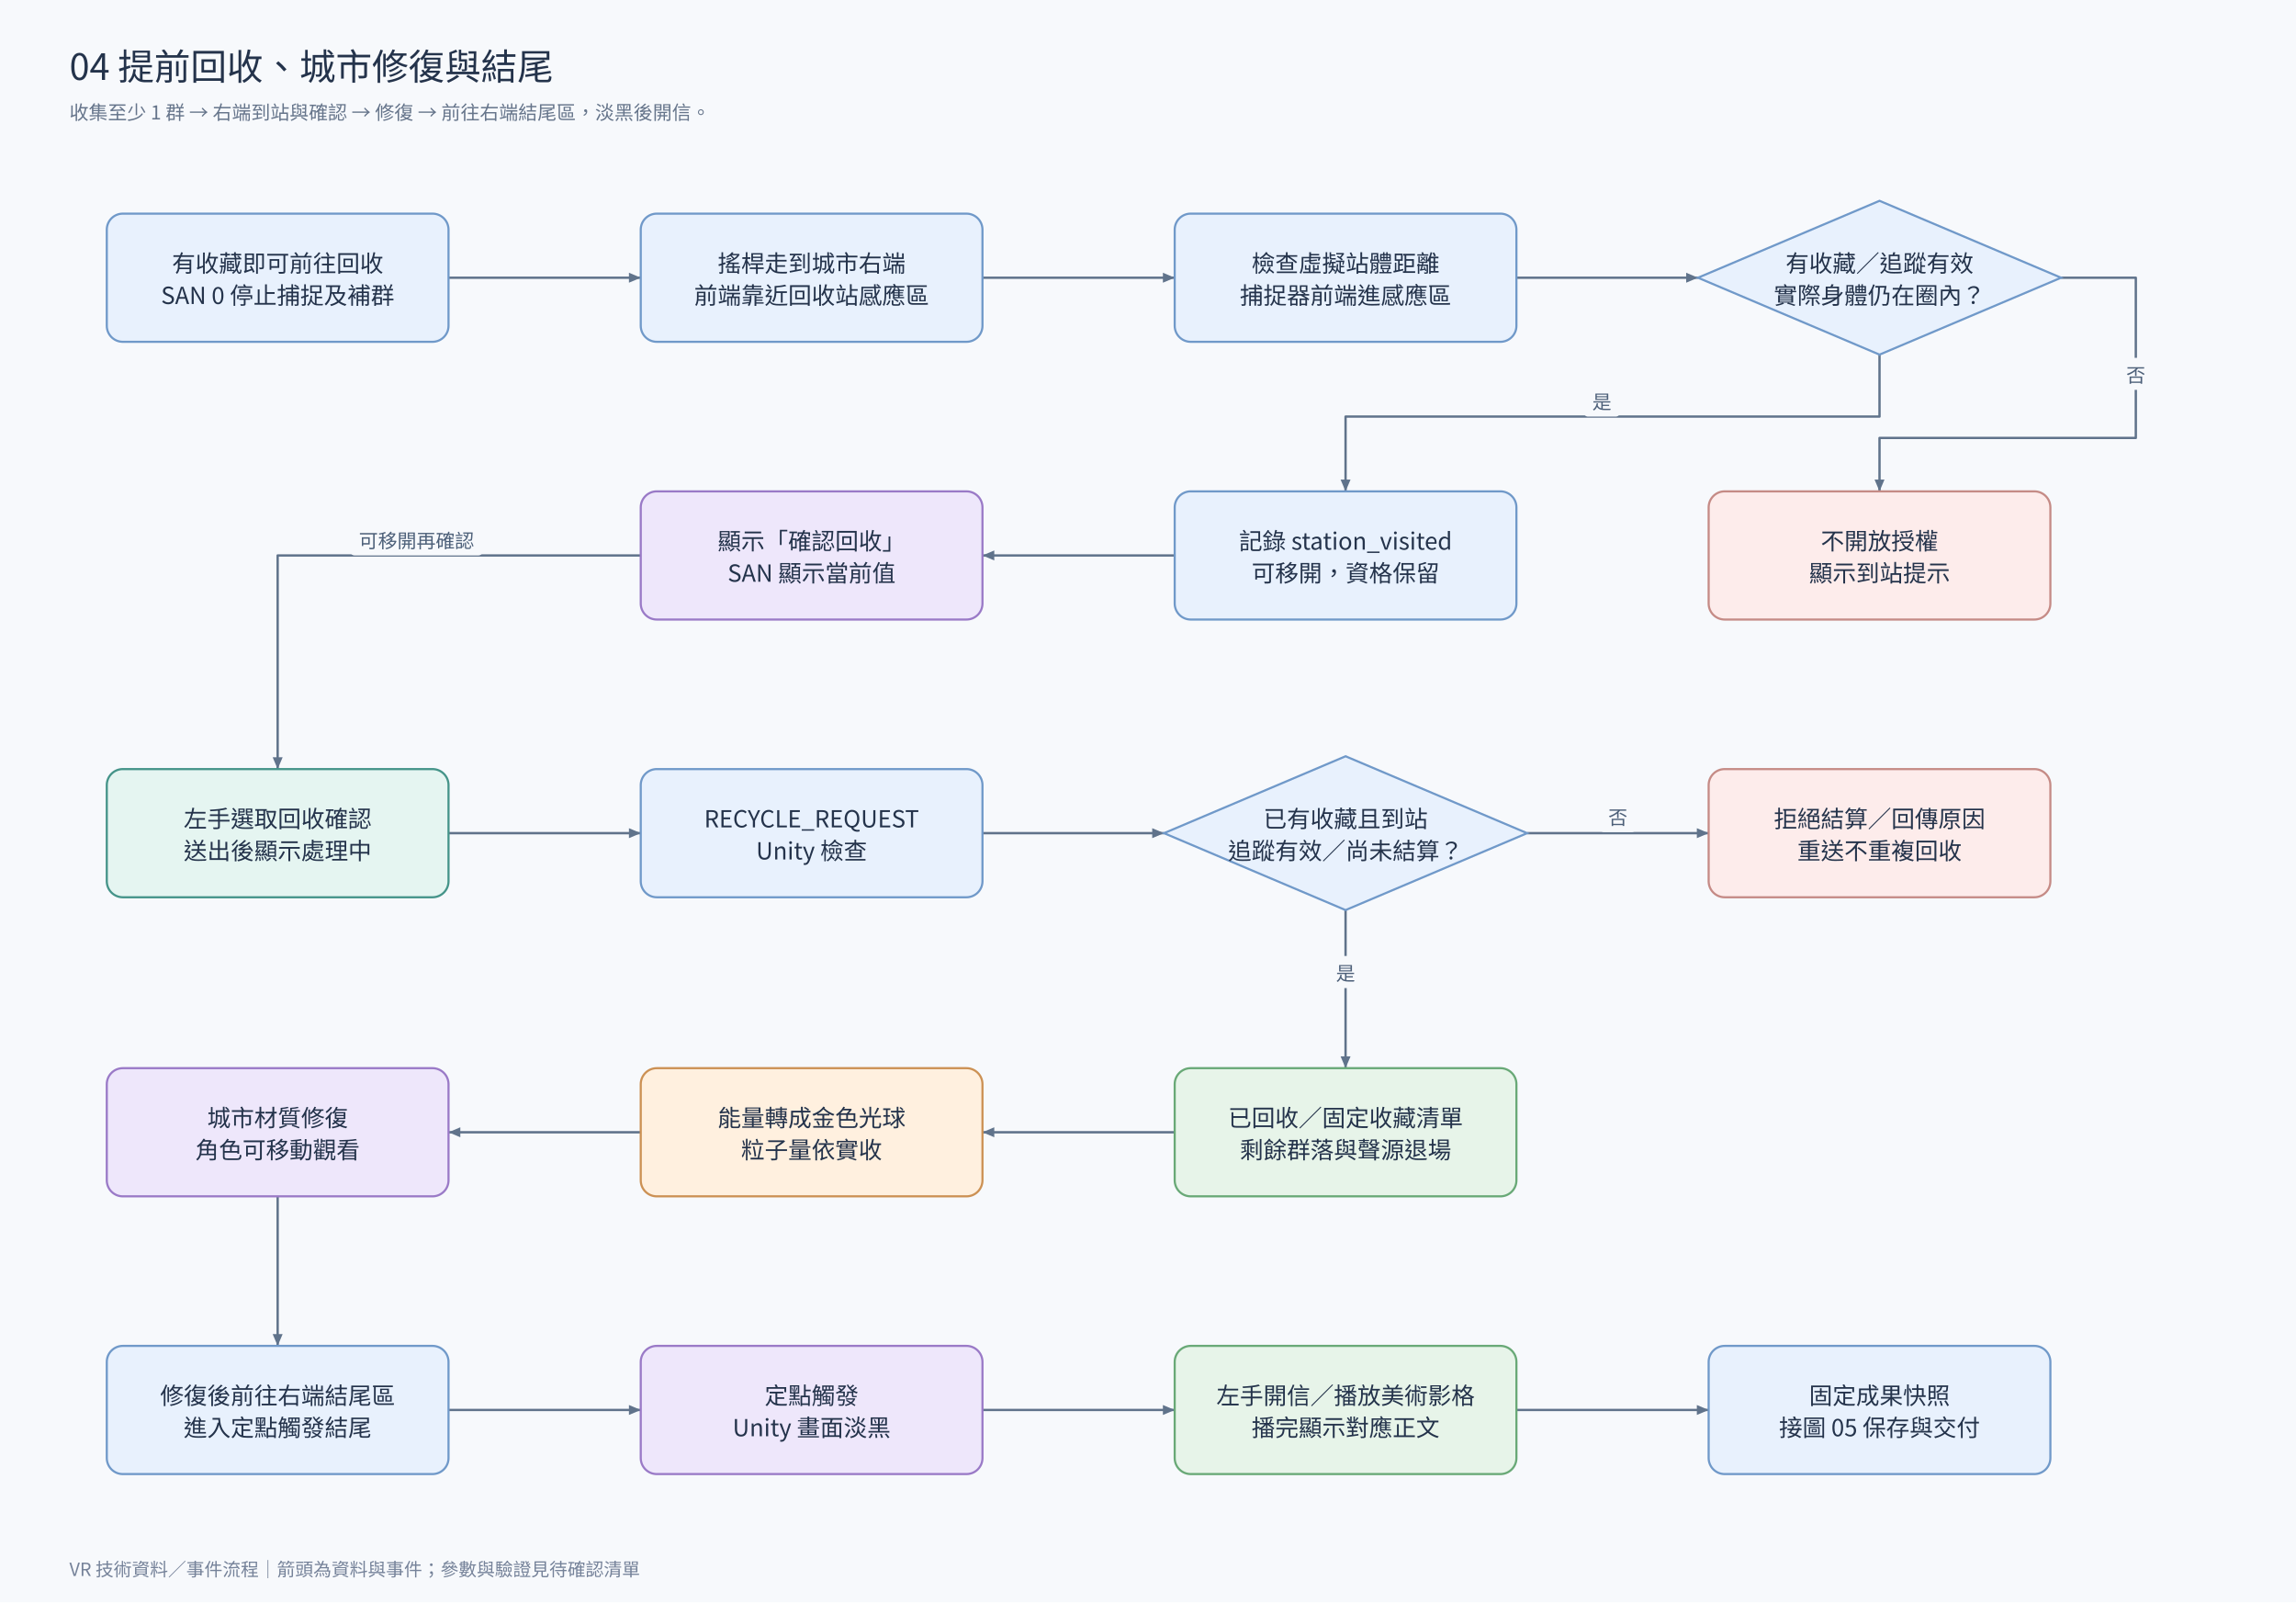
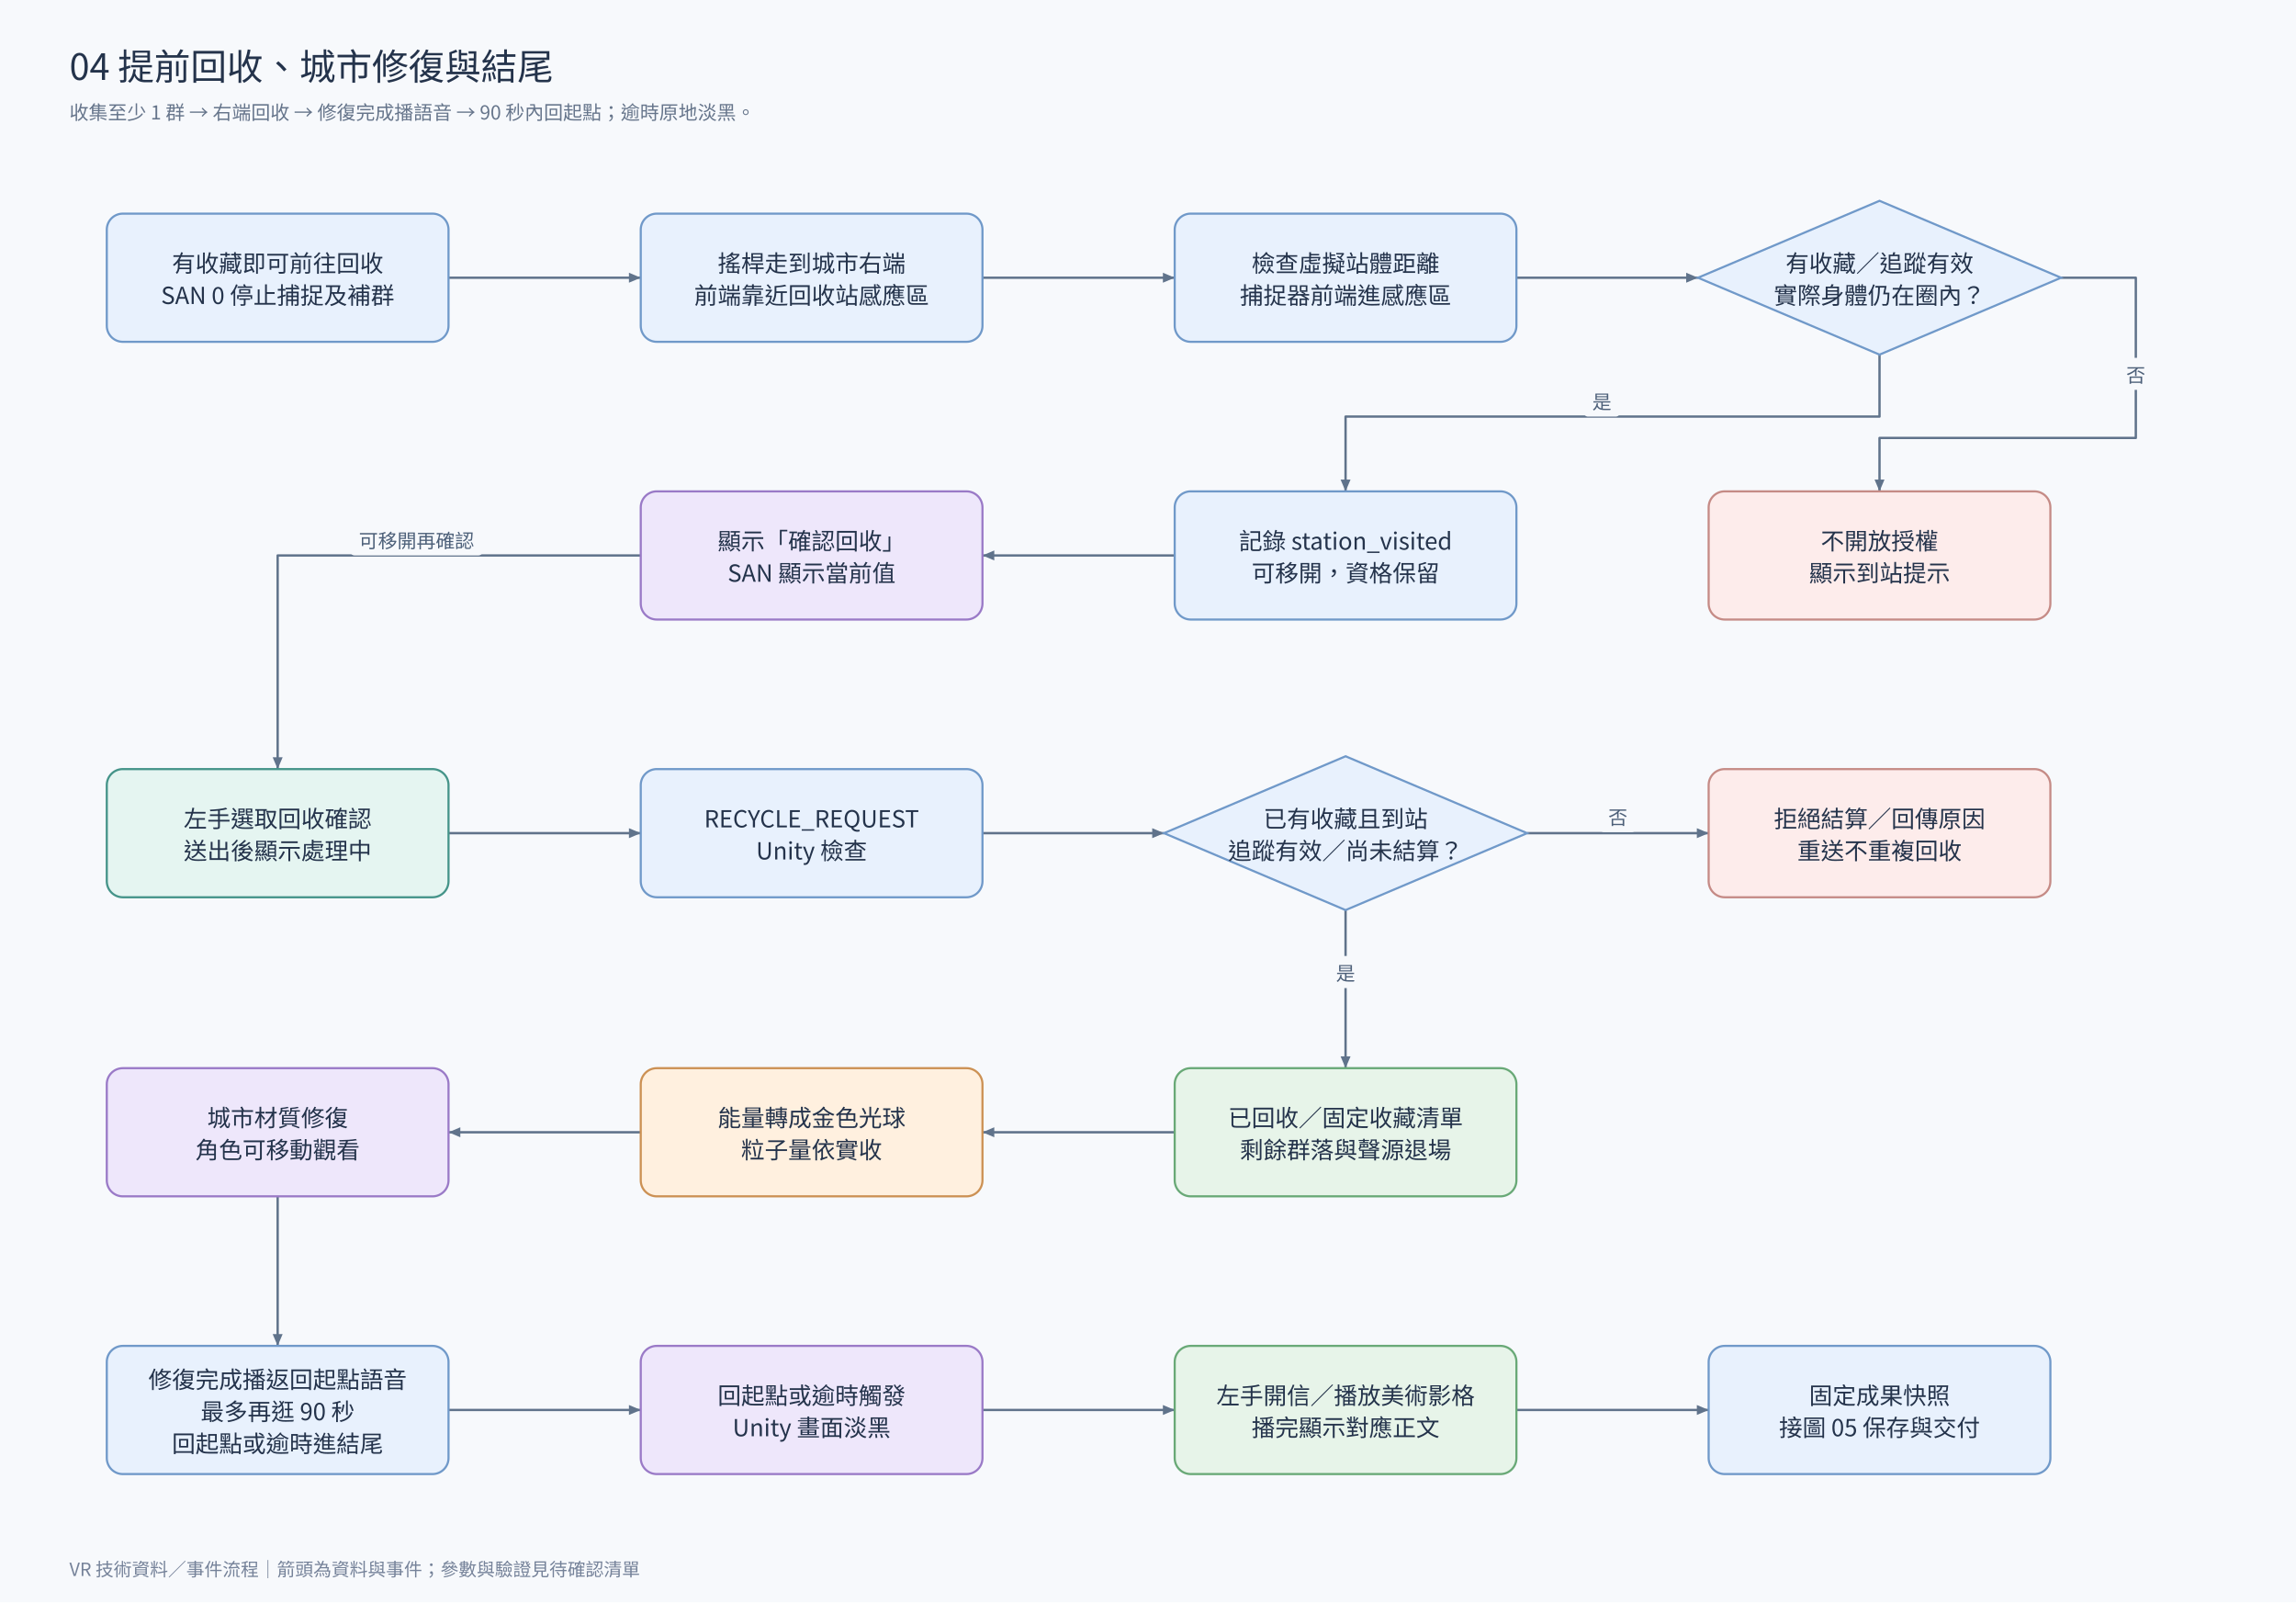
<svg xmlns="http://www.w3.org/2000/svg" width="2150" height="1500" viewBox="0 0 2150 1500">
  <rect width="2150" height="1500" fill="#f7f9fc" />
  <polyline points="420,260.0 600,260.0" fill="none" stroke="#60738b" stroke-width="2.2" stroke-linejoin="round" />
  <polygon points="600.00,260.00 588.95,264.67 588.95,255.33" fill="#60738b" />
  <polyline points="920,260.0 1100,260.0" fill="none" stroke="#60738b" stroke-width="2.2" stroke-linejoin="round" />
  <polygon points="1100.00,260.00 1088.95,264.67 1088.95,255.33" fill="#60738b" />
  <polyline points="1420,260.0 1590,260.0" fill="none" stroke="#60738b" stroke-width="2.2" stroke-linejoin="round" />
  <polygon points="1590.00,260.00 1578.95,264.67 1578.95,255.33" fill="#60738b" />
  <polyline points="1930,260.0 2000,260 2000,410 1760,410 1760.0,460" fill="none" stroke="#60738b" stroke-width="2.2" stroke-linejoin="round" />
  <polygon points="1760.00,460.00 1755.33,448.95 1764.67,448.95" fill="#60738b" />
  <rect x="1983.0" y="335" width="34.0" height="30" rx="4" fill="#f7f9fc" />
  <text x="2000" y="350" dominant-baseline="central" font-family="Microsoft JhengHei, Noto Sans CJK TC, sans-serif" font-size="18" fill="#4d6079" text-anchor="middle">否</text>
  <polyline points="1760.0,332 1760,390 1260,390 1260.0,460" fill="none" stroke="#60738b" stroke-width="2.2" stroke-linejoin="round" />
  <polygon points="1260.00,460.00 1255.33,448.95 1264.67,448.95" fill="#60738b" />
  <rect x="1483.0" y="360" width="34.0" height="30" rx="4" fill="#f7f9fc" />
  <text x="1500" y="375" dominant-baseline="central" font-family="Microsoft JhengHei, Noto Sans CJK TC, sans-serif" font-size="18" fill="#4d6079" text-anchor="middle">是</text>
  <polyline points="1100,520.0 920,520.0" fill="none" stroke="#60738b" stroke-width="2.2" stroke-linejoin="round" />
  <polygon points="920.00,520.00 931.05,515.33 931.05,524.67" fill="#60738b" />
  <polyline points="600,520.0 500,520 260,520 260.0,720" fill="none" stroke="#60738b" stroke-width="2.2" stroke-linejoin="round" />
  <polygon points="260.00,720.00 255.33,708.95 264.67,708.95" fill="#60738b" />
  <rect x="328.0" y="490" width="124.0" height="30" rx="4" fill="#f7f9fc" />
  <text x="390" y="505" dominant-baseline="central" font-family="Microsoft JhengHei, Noto Sans CJK TC, sans-serif" font-size="18" fill="#4d6079" text-anchor="middle">可移開再確認</text>
  <polyline points="420,780.0 600,780.0" fill="none" stroke="#60738b" stroke-width="2.2" stroke-linejoin="round" />
  <polygon points="600.00,780.00 588.95,784.67 588.95,775.33" fill="#60738b" />
  <polyline points="920,780.0 1090,780.0" fill="none" stroke="#60738b" stroke-width="2.2" stroke-linejoin="round" />
  <polygon points="1090.00,780.00 1078.95,784.67 1078.95,775.33" fill="#60738b" />
  <polyline points="1430,780.0 1600,780.0" fill="none" stroke="#60738b" stroke-width="2.2" stroke-linejoin="round" />
  <polygon points="1600.00,780.00 1588.95,784.67 1588.95,775.33" fill="#60738b" />
  <rect x="1498.0" y="749.0" width="34.0" height="30" rx="4" fill="#f7f9fc" />
  <text x="1515.0" y="764.0" dominant-baseline="central" font-family="Microsoft JhengHei, Noto Sans CJK TC, sans-serif" font-size="18" fill="#4d6079" text-anchor="middle">否</text>
  <polyline points="1260.0,852 1260.0,1000" fill="none" stroke="#60738b" stroke-width="2.2" stroke-linejoin="round" />
  <polygon points="1260.00,1000.00 1255.33,988.95 1264.67,988.95" fill="#60738b" />
  <rect x="1243.0" y="895.0" width="34.0" height="30" rx="4" fill="#f7f9fc" />
  <text x="1260.0" y="910.0" dominant-baseline="central" font-family="Microsoft JhengHei, Noto Sans CJK TC, sans-serif" font-size="18" fill="#4d6079" text-anchor="middle">是</text>
  <polyline points="1100,1060.0 920,1060.0" fill="none" stroke="#60738b" stroke-width="2.2" stroke-linejoin="round" />
  <polygon points="920.00,1060.00 931.05,1055.33 931.05,1064.67" fill="#60738b" />
  <polyline points="600,1060.0 420,1060.0" fill="none" stroke="#60738b" stroke-width="2.2" stroke-linejoin="round" />
  <polygon points="420.00,1060.00 431.05,1055.33 431.05,1064.67" fill="#60738b" />
  <polyline points="260.0,1120 260.0,1260" fill="none" stroke="#60738b" stroke-width="2.2" stroke-linejoin="round" />
  <polygon points="260.00,1260.00 255.33,1248.95 264.67,1248.95" fill="#60738b" />
  <polyline points="420,1320.0 600,1320.0" fill="none" stroke="#60738b" stroke-width="2.2" stroke-linejoin="round" />
  <polygon points="600.00,1320.00 588.95,1324.67 588.95,1315.33" fill="#60738b" />
  <polyline points="920,1320.0 1100,1320.0" fill="none" stroke="#60738b" stroke-width="2.2" stroke-linejoin="round" />
  <polygon points="1100.00,1320.00 1088.95,1324.67 1088.95,1315.33" fill="#60738b" />
  <polyline points="1420,1320.0 1600,1320.0" fill="none" stroke="#60738b" stroke-width="2.2" stroke-linejoin="round" />
  <polygon points="1600.00,1320.00 1588.95,1324.67 1588.95,1315.33" fill="#60738b" />
  <rect x="100" y="200" width="320" height="120" rx="15" fill="#e8f1fd" stroke="#7099c9" stroke-width="2" />
  <text x="260.0" y="245.0" dominant-baseline="central" font-family="Microsoft JhengHei, Noto Sans CJK TC, sans-serif" font-size="22" fill="#24334b" text-anchor="middle">有收藏即可前往回收</text>
  <text x="260.0" y="275.0" dominant-baseline="central" font-family="Microsoft JhengHei, Noto Sans CJK TC, sans-serif" font-size="22" fill="#24334b" text-anchor="middle">SAN 0 停止捕捉及補群</text>
  <rect x="600" y="200" width="320" height="120" rx="15" fill="#e8f1fd" stroke="#7099c9" stroke-width="2" />
  <text x="760.0" y="245.0" dominant-baseline="central" font-family="Microsoft JhengHei, Noto Sans CJK TC, sans-serif" font-size="22" fill="#24334b" text-anchor="middle">搖桿走到城市右端</text>
  <text x="760.0" y="275.0" dominant-baseline="central" font-family="Microsoft JhengHei, Noto Sans CJK TC, sans-serif" font-size="22" fill="#24334b" text-anchor="middle">前端靠近回收站感應區</text>
  <rect x="1100" y="200" width="320" height="120" rx="15" fill="#e8f1fd" stroke="#7099c9" stroke-width="2" />
  <text x="1260.0" y="245.0" dominant-baseline="central" font-family="Microsoft JhengHei, Noto Sans CJK TC, sans-serif" font-size="22" fill="#24334b" text-anchor="middle">檢查虛擬站體距離</text>
  <text x="1260.0" y="275.0" dominant-baseline="central" font-family="Microsoft JhengHei, Noto Sans CJK TC, sans-serif" font-size="22" fill="#24334b" text-anchor="middle">捕捉器前端進感應區</text>
  <polygon points="1760.0,188 1930,260.0 1760.0,332 1590,260.0" fill="#e8f1fd" stroke="#7099c9" stroke-width="2" />
  <text x="1760.0" y="245.0" dominant-baseline="central" font-family="Microsoft JhengHei, Noto Sans CJK TC, sans-serif" font-size="22" fill="#24334b" text-anchor="middle">有收藏／追蹤有效</text>
  <text x="1760.0" y="275.0" dominant-baseline="central" font-family="Microsoft JhengHei, Noto Sans CJK TC, sans-serif" font-size="22" fill="#24334b" text-anchor="middle">實際身體仍在圈內？</text>
  <rect x="1600" y="460" width="320" height="120" rx="15" fill="#fdeceb" stroke="#c58b86" stroke-width="2" />
  <text x="1760.0" y="505.0" dominant-baseline="central" font-family="Microsoft JhengHei, Noto Sans CJK TC, sans-serif" font-size="22" fill="#24334b" text-anchor="middle">不開放授權</text>
  <text x="1760.0" y="535.0" dominant-baseline="central" font-family="Microsoft JhengHei, Noto Sans CJK TC, sans-serif" font-size="22" fill="#24334b" text-anchor="middle">顯示到站提示</text>
  <rect x="1100" y="460" width="320" height="120" rx="15" fill="#e8f1fd" stroke="#7099c9" stroke-width="2" />
  <text x="1260.0" y="505.0" dominant-baseline="central" font-family="Microsoft JhengHei, Noto Sans CJK TC, sans-serif" font-size="22" fill="#24334b" text-anchor="middle">記錄 station_visited</text>
  <text x="1260.0" y="535.0" dominant-baseline="central" font-family="Microsoft JhengHei, Noto Sans CJK TC, sans-serif" font-size="22" fill="#24334b" text-anchor="middle">可移開，資格保留</text>
  <rect x="600" y="460" width="320" height="120" rx="15" fill="#eee7fb" stroke="#9a7ac7" stroke-width="2" />
  <text x="760.0" y="505.0" dominant-baseline="central" font-family="Microsoft JhengHei, Noto Sans CJK TC, sans-serif" font-size="22" fill="#24334b" text-anchor="middle">顯示「確認回收」</text>
  <text x="760.0" y="535.0" dominant-baseline="central" font-family="Microsoft JhengHei, Noto Sans CJK TC, sans-serif" font-size="22" fill="#24334b" text-anchor="middle">SAN 顯示當前值</text>
  <rect x="100" y="720" width="320" height="120" rx="15" fill="#e5f5f1" stroke="#459489" stroke-width="2" />
  <text x="260.0" y="765.0" dominant-baseline="central" font-family="Microsoft JhengHei, Noto Sans CJK TC, sans-serif" font-size="22" fill="#24334b" text-anchor="middle">左手選取回收確認</text>
  <text x="260.0" y="795.0" dominant-baseline="central" font-family="Microsoft JhengHei, Noto Sans CJK TC, sans-serif" font-size="22" fill="#24334b" text-anchor="middle">送出後顯示處理中</text>
  <rect x="600" y="720" width="320" height="120" rx="15" fill="#e8f1fd" stroke="#7099c9" stroke-width="2" />
  <text x="760.0" y="765.0" dominant-baseline="central" font-family="Microsoft JhengHei, Noto Sans CJK TC, sans-serif" font-size="22" fill="#24334b" text-anchor="middle">RECYCLE_REQUEST</text>
  <text x="760.0" y="795.0" dominant-baseline="central" font-family="Microsoft JhengHei, Noto Sans CJK TC, sans-serif" font-size="22" fill="#24334b" text-anchor="middle">Unity 檢查</text>
  <polygon points="1260.0,708 1430,780.0 1260.0,852 1090,780.0" fill="#e8f1fd" stroke="#7099c9" stroke-width="2" />
  <text x="1260.0" y="765.0" dominant-baseline="central" font-family="Microsoft JhengHei, Noto Sans CJK TC, sans-serif" font-size="22" fill="#24334b" text-anchor="middle">已有收藏且到站</text>
  <text x="1260.0" y="795.0" dominant-baseline="central" font-family="Microsoft JhengHei, Noto Sans CJK TC, sans-serif" font-size="22" fill="#24334b" text-anchor="middle">追蹤有效／尚未結算？</text>
  <rect x="1600" y="720" width="320" height="120" rx="15" fill="#fdeceb" stroke="#c58b86" stroke-width="2" />
  <text x="1760.0" y="765.0" dominant-baseline="central" font-family="Microsoft JhengHei, Noto Sans CJK TC, sans-serif" font-size="22" fill="#24334b" text-anchor="middle">拒絕結算／回傳原因</text>
  <text x="1760.0" y="795.0" dominant-baseline="central" font-family="Microsoft JhengHei, Noto Sans CJK TC, sans-serif" font-size="22" fill="#24334b" text-anchor="middle">重送不重複回收</text>
  <rect x="1100" y="1000" width="320" height="120" rx="15" fill="#e7f4e9" stroke="#69a977" stroke-width="2" />
  <text x="1260.0" y="1045.0" dominant-baseline="central" font-family="Microsoft JhengHei, Noto Sans CJK TC, sans-serif" font-size="22" fill="#24334b" text-anchor="middle">已回收／固定收藏清單</text>
  <text x="1260.0" y="1075.0" dominant-baseline="central" font-family="Microsoft JhengHei, Noto Sans CJK TC, sans-serif" font-size="22" fill="#24334b" text-anchor="middle">剩餘群落與聲源退場</text>
  <rect x="600" y="1000" width="320" height="120" rx="15" fill="#fff0df" stroke="#cc9154" stroke-width="2" />
  <text x="760.0" y="1045.0" dominant-baseline="central" font-family="Microsoft JhengHei, Noto Sans CJK TC, sans-serif" font-size="22" fill="#24334b" text-anchor="middle">能量轉成金色光球</text>
  <text x="760.0" y="1075.0" dominant-baseline="central" font-family="Microsoft JhengHei, Noto Sans CJK TC, sans-serif" font-size="22" fill="#24334b" text-anchor="middle">粒子量依實收</text>
  <rect x="100" y="1000" width="320" height="120" rx="15" fill="#eee7fb" stroke="#9a7ac7" stroke-width="2" />
  <text x="260.0" y="1045.0" dominant-baseline="central" font-family="Microsoft JhengHei, Noto Sans CJK TC, sans-serif" font-size="22" fill="#24334b" text-anchor="middle">城市材質修復</text>
  <text x="260.0" y="1075.0" dominant-baseline="central" font-family="Microsoft JhengHei, Noto Sans CJK TC, sans-serif" font-size="22" fill="#24334b" text-anchor="middle">角色可移動觀看</text>
  <rect x="1600" y="1260" width="320" height="120" rx="15" fill="#e8f1fd" stroke="#7099c9" stroke-width="2" />
  <text x="1760.0" y="1305.0" dominant-baseline="central" font-family="Microsoft JhengHei, Noto Sans CJK TC, sans-serif" font-size="22" fill="#24334b" text-anchor="middle">固定成果快照</text>
  <text x="1760.0" y="1335.0" dominant-baseline="central" font-family="Microsoft JhengHei, Noto Sans CJK TC, sans-serif" font-size="22" fill="#24334b" text-anchor="middle">接圖 05 保存與交付</text>
  <rect x="100" y="1260" width="320" height="120" rx="15" fill="#e8f1fd" stroke="#7099c9" stroke-width="2" />
-   <text x="260.0" y="1305.0" dominant-baseline="central" font-family="Microsoft JhengHei, Noto Sans CJK TC, sans-serif" font-size="22" fill="#24334b" text-anchor="middle">修復後前往右端結尾區</text>
-   <text x="260.0" y="1335.0" dominant-baseline="central" font-family="Microsoft JhengHei, Noto Sans CJK TC, sans-serif" font-size="22" fill="#24334b" text-anchor="middle">進入定點觸發結尾</text>
+   <text x="260.0" y="1290.0" dominant-baseline="central" font-family="Microsoft JhengHei, Noto Sans CJK TC, sans-serif" font-size="22" fill="#24334b" text-anchor="middle">修復完成播返回起點語音</text>
+   <text x="260.0" y="1320.0" dominant-baseline="central" font-family="Microsoft JhengHei, Noto Sans CJK TC, sans-serif" font-size="22" fill="#24334b" text-anchor="middle">最多再逛 90 秒</text>
+   <text x="260.0" y="1350.0" dominant-baseline="central" font-family="Microsoft JhengHei, Noto Sans CJK TC, sans-serif" font-size="22" fill="#24334b" text-anchor="middle">回起點或逾時進結尾</text>
  <rect x="600" y="1260" width="320" height="120" rx="15" fill="#eee7fb" stroke="#9a7ac7" stroke-width="2" />
-   <text x="760.0" y="1305.0" dominant-baseline="central" font-family="Microsoft JhengHei, Noto Sans CJK TC, sans-serif" font-size="22" fill="#24334b" text-anchor="middle">定點觸發</text>
+   <text x="760.0" y="1305.0" dominant-baseline="central" font-family="Microsoft JhengHei, Noto Sans CJK TC, sans-serif" font-size="22" fill="#24334b" text-anchor="middle">回起點或逾時觸發</text>
  <text x="760.0" y="1335.0" dominant-baseline="central" font-family="Microsoft JhengHei, Noto Sans CJK TC, sans-serif" font-size="22" fill="#24334b" text-anchor="middle">Unity 畫面淡黑</text>
  <rect x="1100" y="1260" width="320" height="120" rx="15" fill="#e7f4e9" stroke="#69a977" stroke-width="2" />
  <text x="1260.0" y="1305.0" dominant-baseline="central" font-family="Microsoft JhengHei, Noto Sans CJK TC, sans-serif" font-size="22" fill="#24334b" text-anchor="middle">左手開信／播放美術影格</text>
  <text x="1260.0" y="1335.0" dominant-baseline="central" font-family="Microsoft JhengHei, Noto Sans CJK TC, sans-serif" font-size="22" fill="#24334b" text-anchor="middle">播完顯示對應正文</text>
  <text x="65" y="60" dominant-baseline="central" font-family="Microsoft JhengHei, Noto Sans CJK TC, sans-serif" font-size="34" fill="#24334b" text-anchor="start">04  提前回收、城市修復與結尾</text>
-   <text x="65" y="104" dominant-baseline="central" font-family="Microsoft JhengHei, Noto Sans CJK TC, sans-serif" font-size="18" fill="#66758b" text-anchor="start">收集至少 1 群 → 右端到站與確認 → 修復 → 前往右端結尾區，淡黑後開信。</text>
+   <text x="65" y="104" dominant-baseline="central" font-family="Microsoft JhengHei, Noto Sans CJK TC, sans-serif" font-size="18" fill="#66758b" text-anchor="start">收集至少 1 群 → 右端回收 → 修復完成播語音 → 90 秒內回起點；逾時原地淡黑。</text>
  <text x="65" y="1468" dominant-baseline="central" font-family="Microsoft JhengHei, Noto Sans CJK TC, sans-serif" font-size="17" fill="#758299" text-anchor="start">VR 技術資料／事件流程｜箭頭為資料與事件；參數與驗證見待確認清單</text>
</svg>
